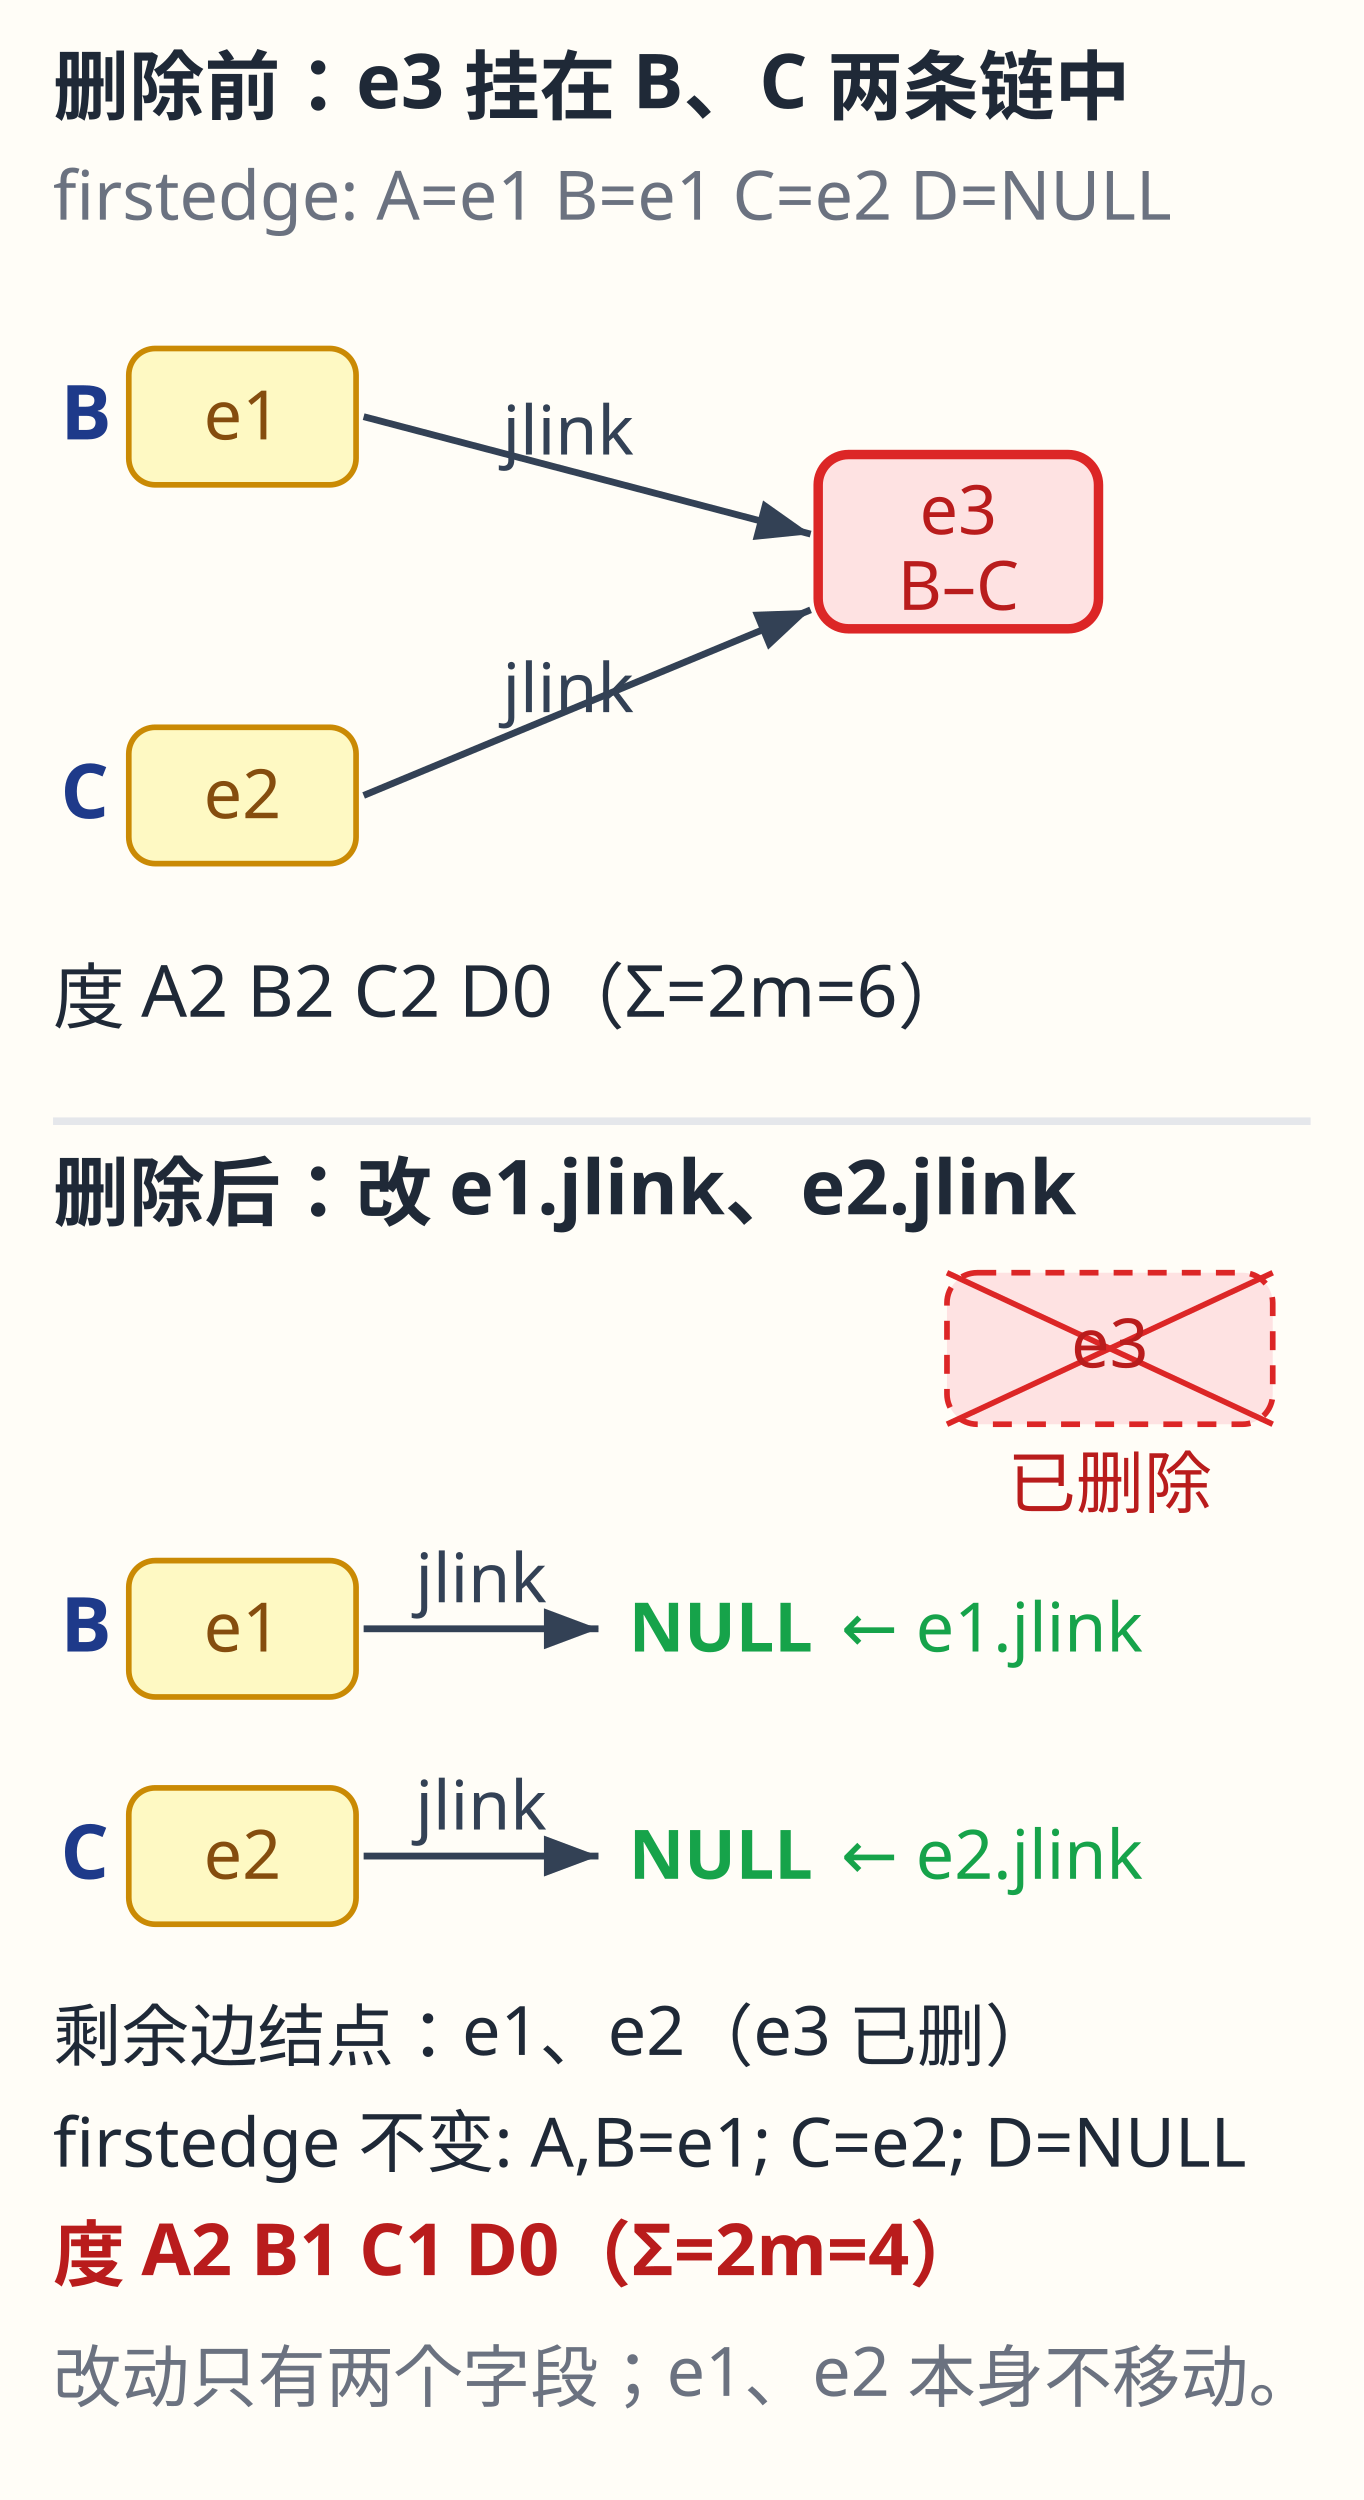
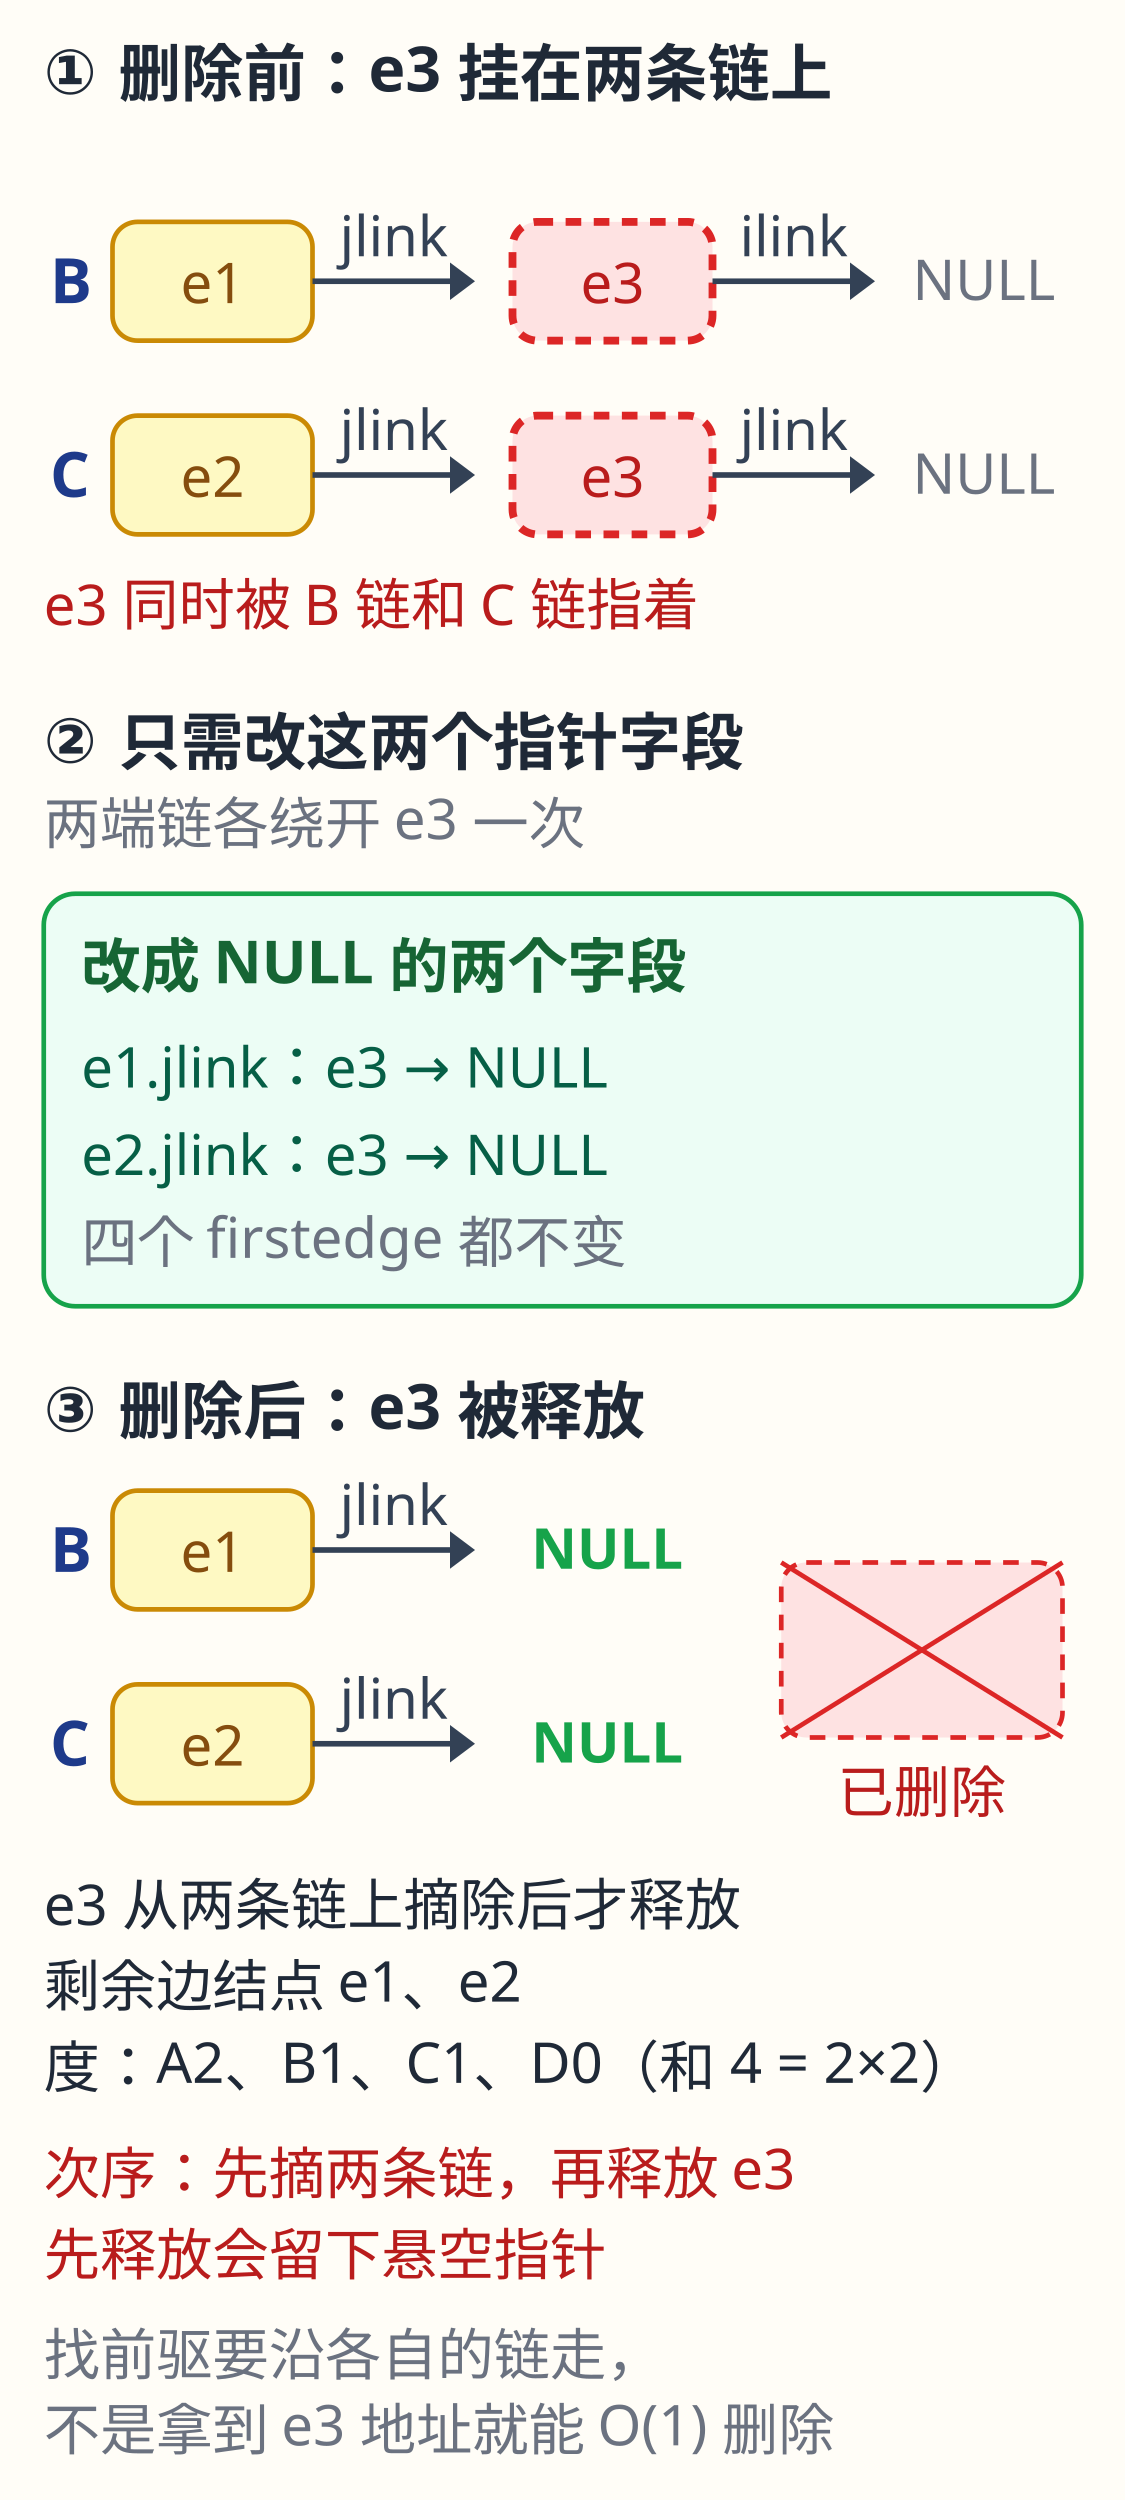
- <svg xmlns="http://www.w3.org/2000/svg" viewBox="0 0 360 660" width="360" height="660" role="img" aria-labelledby="t4 d4" font-family="'Microsoft YaHei','PingFang SC',sans-serif">
-   <rect x="0" y="0" width="360" height="660" fill="#fffdf7" />
-   <defs>
-     <marker id="arw" markerWidth="10" markerHeight="10" refX="8" refY="3" orient="auto" markerUnits="strokeWidth">
-       <path d="M0,0 L8,3 L0,6 z" fill="#334155" />
-     </marker>
-   </defs>
-   <text x="14" y="30" font-size="20" font-weight="700" fill="#1f2937">删除前：e3 挂在 B、C 两条链中</text>
-   <text x="14" y="58" font-size="18" fill="#6b7280">firstedge: A=e1 B=e1 C=e2 D=NULL</text>
-   <text x="16" y="116" font-size="20" font-weight="700" fill="#1e3a8a">B</text>
-   <rect x="34" y="92" width="60" height="36" rx="7" fill="#fef9c3" stroke="#ca8a04" stroke-width="1.5" />
-   <text x="64" y="116" font-size="18" fill="#854d0e" text-anchor="middle">e1</text>
-   <line x1="96" y1="110" x2="214" y2="141" stroke="#334155" stroke-width="1.8" marker-end="url(#arw)" />
-   <text x="150" y="120" font-size="18" fill="#334155" text-anchor="middle">jlink</text>
-   <text x="16" y="216" font-size="20" font-weight="700" fill="#1e3a8a">C</text>
-   <rect x="34" y="192" width="60" height="36" rx="7" fill="#fef9c3" stroke="#ca8a04" stroke-width="1.5" />
-   <text x="64" y="216" font-size="18" fill="#854d0e" text-anchor="middle">e2</text>
-   <line x1="96" y1="210" x2="214" y2="161" stroke="#334155" stroke-width="1.8" marker-end="url(#arw)" />
-   <text x="150" y="188" font-size="18" fill="#334155" text-anchor="middle">jlink</text>
-   <rect x="216" y="120" width="74" height="46" rx="8" fill="#fee2e2" stroke="#dc2626" stroke-width="2.5" />
-   <text x="253" y="141" font-size="18" fill="#b91c1c" text-anchor="middle">e3</text>
-   <text x="253" y="161" font-size="18" fill="#b91c1c" text-anchor="middle">B–C</text>
-   <text x="14" y="270" font-size="19" fill="#1f2937">度 A2 B2 C2 D0（Σ=2m=6）</text>
-   <line x1="14" y1="296" x2="346" y2="296" stroke="#e5e7eb" stroke-width="2" />
-   <text x="14" y="322" font-size="20" font-weight="700" fill="#1f2937">删除后：改 e1.jlink、e2.jlink</text>
-   <rect x="250" y="336" width="86" height="40" rx="8" fill="#fee2e2" stroke="#dc2626" stroke-width="1.5" stroke-dasharray="5 4" />
-   <line x1="250" y1="336" x2="336" y2="376" stroke="#dc2626" stroke-width="1.5" />
-   <line x1="336" y1="336" x2="250" y2="376" stroke="#dc2626" stroke-width="1.5" />
-   <text x="293" y="361" font-size="18" fill="#b91c1c" text-anchor="middle">e3</text>
-   <text x="293" y="398" font-size="18" fill="#b91c1c" text-anchor="middle">已删除</text>
-   <text x="16" y="436" font-size="20" font-weight="700" fill="#1e3a8a">B</text>
-   <rect x="34" y="412" width="60" height="36" rx="7" fill="#fef9c3" stroke="#ca8a04" stroke-width="1.5" />
-   <text x="64" y="436" font-size="18" fill="#854d0e" text-anchor="middle">e1</text>
-   <line x1="96" y1="430" x2="158" y2="430" stroke="#334155" stroke-width="1.8" marker-end="url(#arw)" />
-   <text x="127" y="423" font-size="18" fill="#334155" text-anchor="middle">jlink</text>
-   <text x="166" y="436" font-size="18" fill="#16a34a" font-weight="700">NULL</text>
-   <text x="222" y="436" font-size="18" fill="#16a34a">← e1.jlink</text>
-   <text x="16" y="496" font-size="20" font-weight="700" fill="#1e3a8a">C</text>
-   <rect x="34" y="472" width="60" height="36" rx="7" fill="#fef9c3" stroke="#ca8a04" stroke-width="1.5" />
-   <text x="64" y="496" font-size="18" fill="#854d0e" text-anchor="middle">e2</text>
-   <line x1="96" y1="490" x2="158" y2="490" stroke="#334155" stroke-width="1.8" marker-end="url(#arw)" />
-   <text x="127" y="483" font-size="18" fill="#334155" text-anchor="middle">jlink</text>
-   <text x="166" y="496" font-size="18" fill="#16a34a" font-weight="700">NULL</text>
-   <text x="222" y="496" font-size="18" fill="#16a34a">← e2.jlink</text>
-   <text x="14" y="544" font-size="18" fill="#1f2937">剩余边结点：e1、e2（e3 已删）</text>
-   <text x="14" y="572" font-size="18" fill="#1f2937">firstedge 不变: A,B=e1; C=e2; D=NULL</text>
-   <text x="14" y="602" font-size="19" font-weight="700" fill="#b91c1c">度 A2 B1 C1 D0（Σ=2m=4）</text>
-   <text x="14" y="634" font-size="18" fill="#6b7280">改动只有两个字段；e1、e2 本身不移动。</text>
+ <svg xmlns="http://www.w3.org/2000/svg" viewBox="0 0 360 800" width="360" height="800" role="img" aria-labelledby="deTitle deDesc" font-family="'Microsoft YaHei','PingFang SC',sans-serif">
+   <rect x="0" y="0" width="360" height="800" fill="#fffdf7" />
+   <text x="14" y="30" font-size="20" font-weight="700" fill="#1f2937">① 删除前：e3 挂在两条链上</text>
+   <text x="16" y="97" font-size="20" font-weight="700" fill="#1e3a8a">B</text>
+   <rect x="36" y="71" width="64" height="38" rx="8" fill="#fef9c3" stroke="#ca8a04" stroke-width="1.5" />
+   <text x="68" y="97" font-size="18" fill="#854d0e" text-anchor="middle">e1</text>
+   <line x1="100" y1="90" x2="148" y2="90" stroke="#334155" stroke-width="1.8" />
+   <path d="M152 90 L144 84 L144 96 Z" fill="#334155" />
+   <text x="126" y="82" font-size="18" fill="#334155" text-anchor="middle">jlink</text>
+   <rect x="164" y="71" width="64" height="38" rx="8" fill="#fee2e2" stroke="#dc2626" stroke-width="2.5" stroke-dasharray="5 4" />
+   <text x="196" y="97" font-size="18" fill="#b91c1c" text-anchor="middle">e3</text>
+   <line x1="228" y1="90" x2="276" y2="90" stroke="#334155" stroke-width="1.8" />
+   <path d="M280 90 L272 84 L272 96 Z" fill="#334155" />
+   <text x="254" y="82" font-size="18" fill="#334155" text-anchor="middle">ilink</text>
+   <text x="292" y="96" font-size="18" fill="#6b7280">NULL</text>
+   <text x="16" y="159" font-size="20" font-weight="700" fill="#1e3a8a">C</text>
+   <rect x="36" y="133" width="64" height="38" rx="8" fill="#fef9c3" stroke="#ca8a04" stroke-width="1.5" />
+   <text x="68" y="159" font-size="18" fill="#854d0e" text-anchor="middle">e2</text>
+   <line x1="100" y1="152" x2="148" y2="152" stroke="#334155" stroke-width="1.8" />
+   <path d="M152 152 L144 146 L144 158 Z" fill="#334155" />
+   <text x="126" y="144" font-size="18" fill="#334155" text-anchor="middle">jlink</text>
+   <rect x="164" y="133" width="64" height="38" rx="8" fill="#fee2e2" stroke="#dc2626" stroke-width="2.5" stroke-dasharray="5 4" />
+   <text x="196" y="159" font-size="18" fill="#b91c1c" text-anchor="middle">e3</text>
+   <line x1="228" y1="152" x2="276" y2="152" stroke="#334155" stroke-width="1.8" />
+   <path d="M280 152 L272 146 L272 158 Z" fill="#334155" />
+   <text x="254" y="144" font-size="18" fill="#334155" text-anchor="middle">jlink</text>
+   <text x="292" y="158" font-size="18" fill="#6b7280">NULL</text>
+   <text x="14" y="200" font-size="18" fill="#b91c1c">e3 同时被 B 链和 C 链指着</text>
+   <text x="14" y="244" font-size="20" font-weight="700" fill="#1f2937">② 只需改这两个指针字段</text>
+   <text x="14" y="270" font-size="18" fill="#6b7280">两端链各绕开 e3 一次</text>
+   <rect x="14" y="286" width="332" height="132" rx="10" fill="#ecfdf5" stroke="#16a34a" stroke-width="1.5" />
+   <text x="26" y="316" font-size="19" font-weight="700" fill="#166534">改成 NULL 的两个字段</text>
+   <text x="26" y="348" font-size="18" fill="#065f46">e1.jlink：e3 → NULL</text>
+   <text x="26" y="376" font-size="18" fill="#065f46">e2.jlink：e3 → NULL</text>
+   <text x="26" y="404" font-size="18" fill="#6b7280">四个 firstedge 都不变</text>
+   <text x="14" y="458" font-size="20" font-weight="700" fill="#1f2937">③ 删除后：e3 被释放</text>
+   <text x="16" y="503" font-size="20" font-weight="700" fill="#1e3a8a">B</text>
+   <rect x="36" y="477" width="64" height="38" rx="8" fill="#fef9c3" stroke="#ca8a04" stroke-width="1.5" />
+   <text x="68" y="503" font-size="18" fill="#854d0e" text-anchor="middle">e1</text>
+   <line x1="100" y1="496" x2="148" y2="496" stroke="#334155" stroke-width="1.8" />
+   <path d="M152 496 L144 490 L144 502 Z" fill="#334155" />
+   <text x="126" y="488" font-size="18" fill="#334155" text-anchor="middle">jlink</text>
+   <text x="170" y="502" font-size="18" font-weight="700" fill="#16a34a">NULL</text>
+   <text x="16" y="565" font-size="20" font-weight="700" fill="#1e3a8a">C</text>
+   <rect x="36" y="539" width="64" height="38" rx="8" fill="#fef9c3" stroke="#ca8a04" stroke-width="1.5" />
+   <text x="68" y="565" font-size="18" fill="#854d0e" text-anchor="middle">e2</text>
+   <line x1="100" y1="558" x2="148" y2="558" stroke="#334155" stroke-width="1.8" />
+   <path d="M152 558 L144 552 L144 564 Z" fill="#334155" />
+   <text x="126" y="550" font-size="18" fill="#334155" text-anchor="middle">jlink</text>
+   <text x="170" y="564" font-size="18" font-weight="700" fill="#16a34a">NULL</text>
+   <rect x="250" y="500" width="90" height="56" rx="8" fill="#fee2e2" stroke="#dc2626" stroke-width="1.5" stroke-dasharray="5 4" />
+   <line x1="250" y1="500" x2="340" y2="556" stroke="#dc2626" stroke-width="1.5" />
+   <line x1="340" y1="500" x2="250" y2="556" stroke="#dc2626" stroke-width="1.5" />
+   <text x="295" y="580" font-size="18" fill="#b91c1c" text-anchor="middle">已删除</text>
+   <text x="14" y="616" font-size="18" fill="#1f2937">e3 从两条链上摘除后才释放</text>
+   <text x="14" y="642" font-size="18" fill="#1f2937">剩余边结点 e1、e2</text>
+   <text x="14" y="668" font-size="18" fill="#1f2937">度：A2、B1、C1、D0（和 4 = 2×2）</text>
+   <text x="14" y="702" font-size="18" fill="#b91c1c">次序：先摘两条链，再释放 e3</text>
+   <text x="14" y="728" font-size="18" fill="#b91c1c">先释放会留下悬空指针</text>
+   <text x="14" y="760" font-size="18" fill="#6b7280">找前驱要沿各自的链走，</text>
+   <text x="14" y="784" font-size="18" fill="#6b7280">不是拿到 e3 地址就能 O(1) 删除</text>
</svg>
